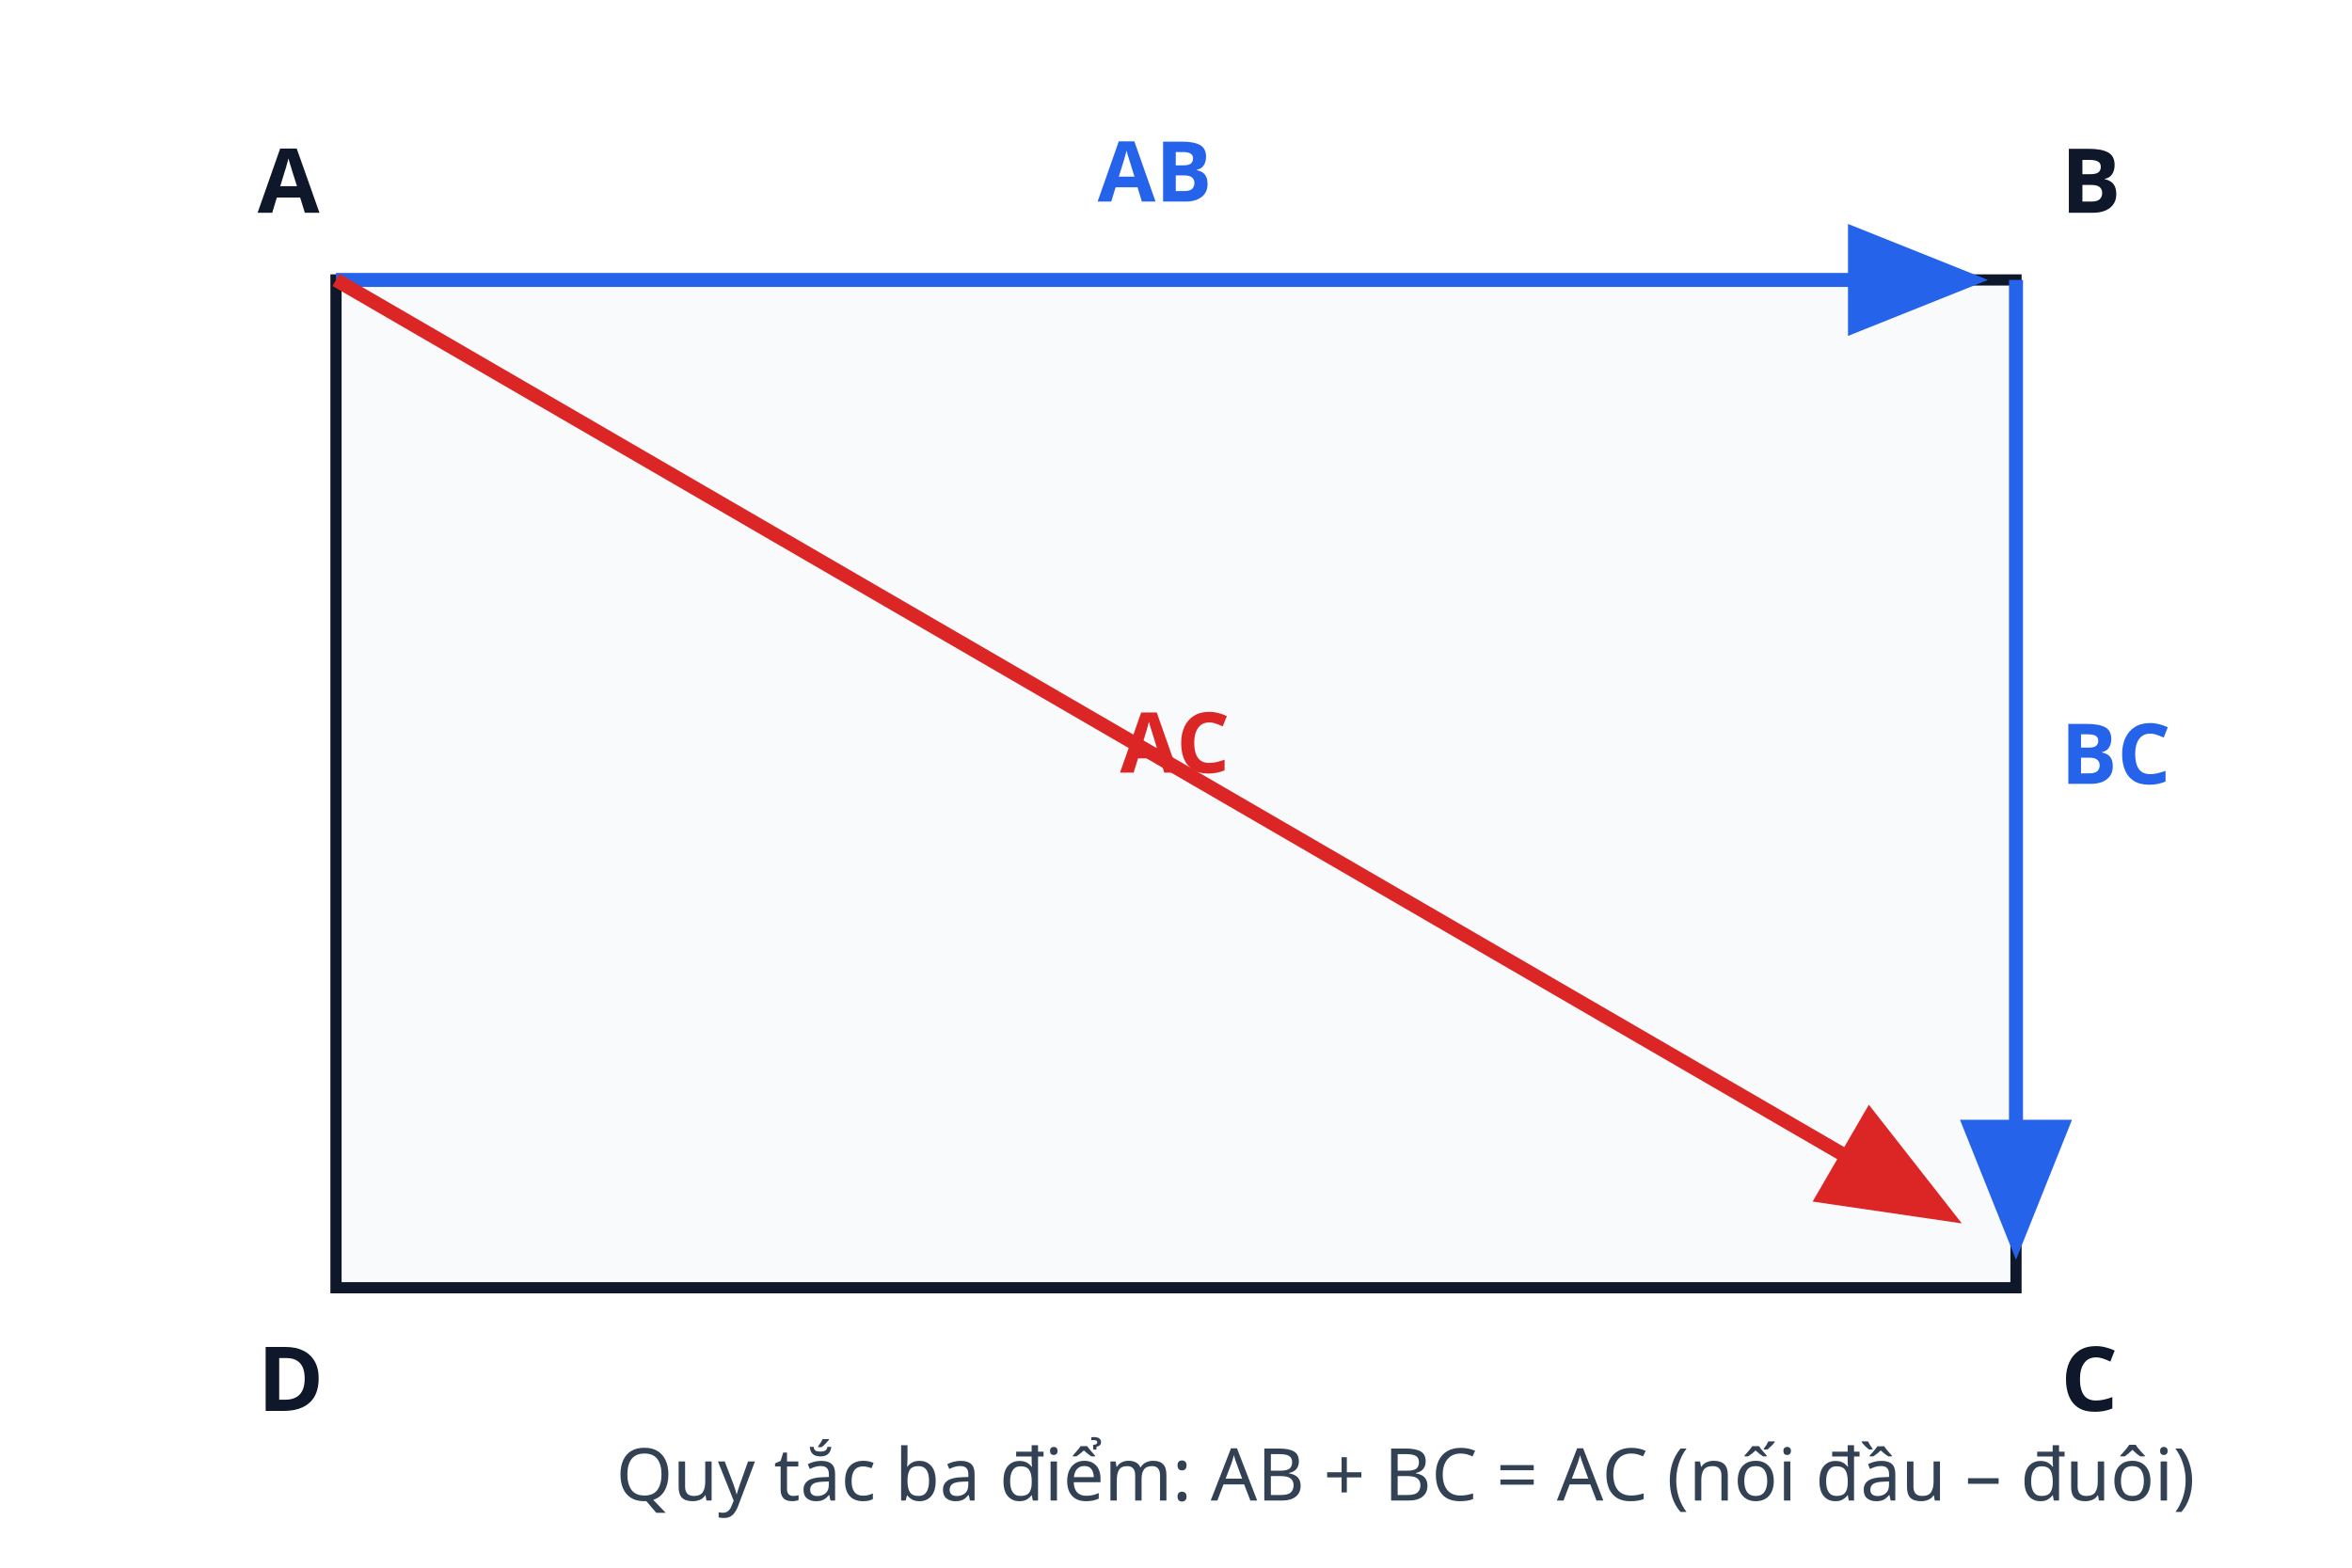
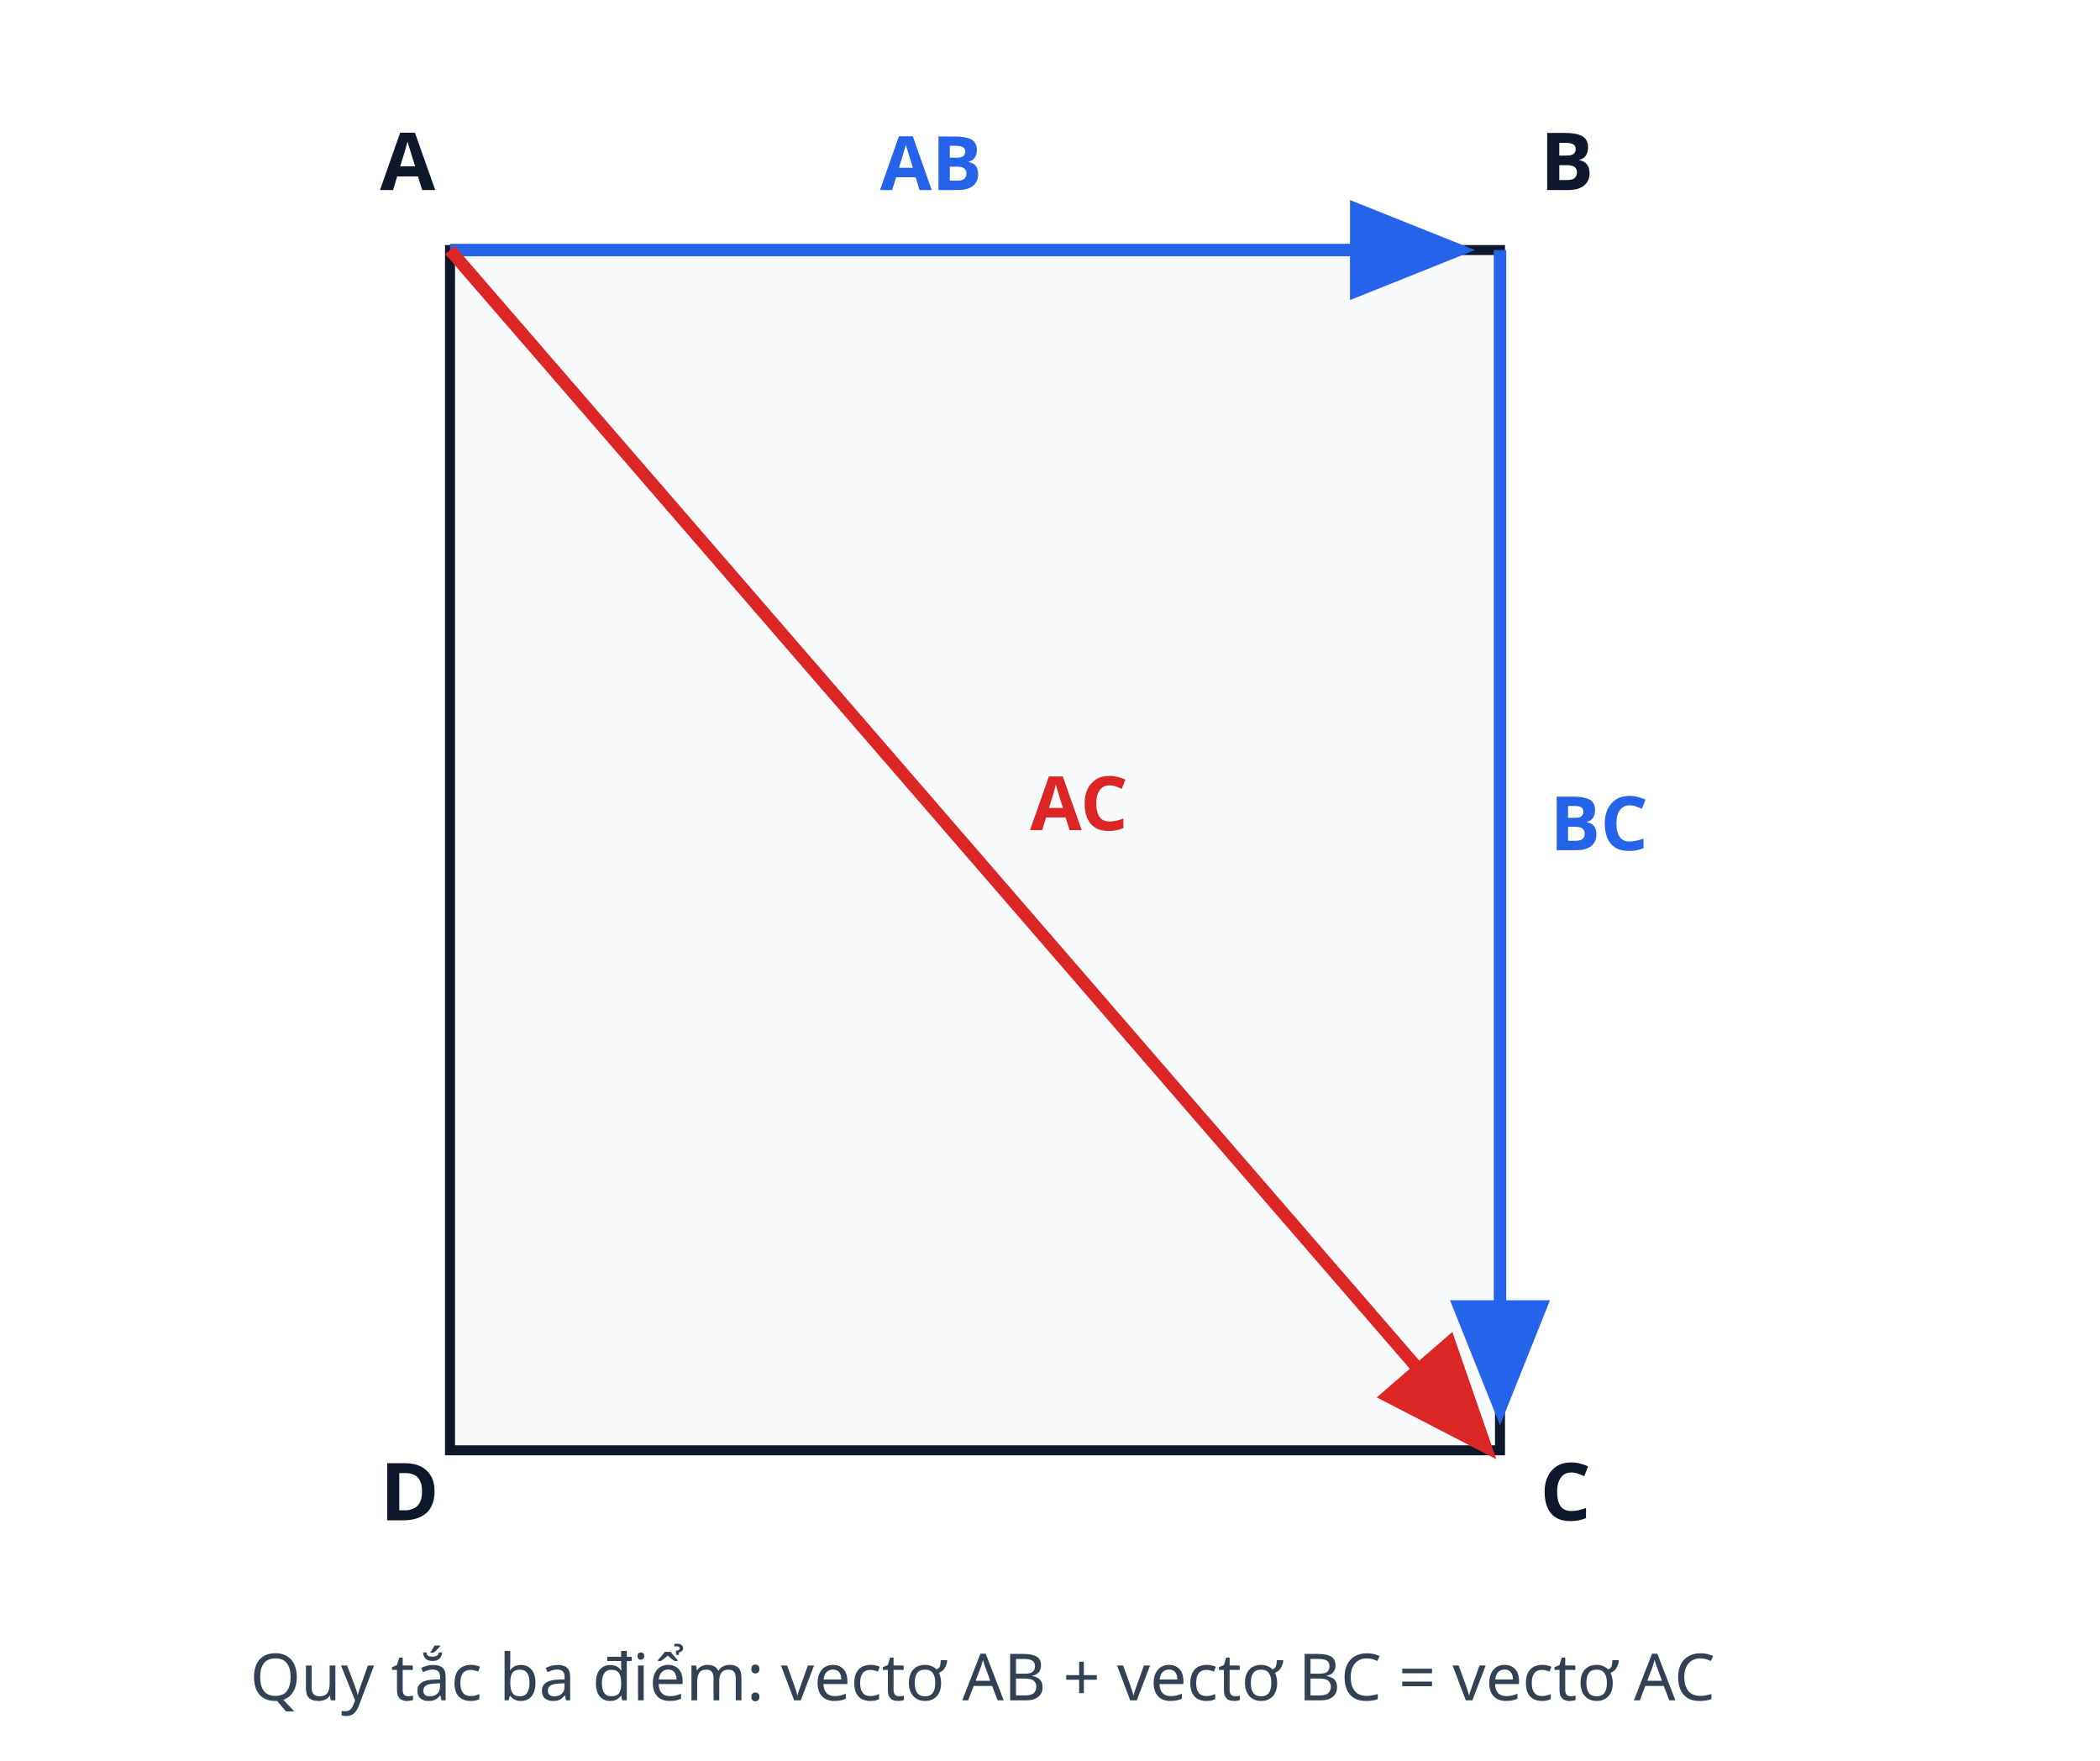
- <svg xmlns="http://www.w3.org/2000/svg" viewBox="0 0 420 280" role="img" aria-label="Hình chữ nhật ABCD: quy tắc ba điểm AB + BC = AC">
+ <svg xmlns="http://www.w3.org/2000/svg" viewBox="0 0 420 352" role="img" aria-label="Hình chữ nhật ABCD có AB nhỏ hơn BC: quy tắc ba điểm AB + BC = AC">
  <defs>
    <marker id="ab" markerWidth="10" markerHeight="8" refX="8" refY="4" orient="auto">
      <path d="M0,0 L10,4 L0,8 Z" fill="#2563eb" />
    </marker>
    <marker id="ar" markerWidth="10" markerHeight="8" refX="8" refY="4" orient="auto">
      <path d="M0,0 L10,4 L0,8 Z" fill="#dc2626" />
    </marker>
  </defs>
-   <path d="M 60 50 L 360 50 L 360 230 L 60 230 Z" fill="#f8fafc" stroke="#0f172a" stroke-width="2" />
-   <line x1="60" y1="50" x2="350" y2="50" stroke="#2563eb" stroke-width="2.5" marker-end="url(#ab)" />
-   <line x1="360" y1="50" x2="360" y2="220" stroke="#2563eb" stroke-width="2.5" marker-end="url(#ab)" />
-   <line x1="60" y1="50" x2="346" y2="216" stroke="#dc2626" stroke-width="2.5" marker-end="url(#ar)" />
-   <text x="46" y="38" font-size="16" font-weight="700" font-family="ui-sans-serif, system-ui, sans-serif" fill="#0f172a">A</text>
-   <text x="368" y="38" font-size="16" font-weight="700" font-family="ui-sans-serif, system-ui, sans-serif" fill="#0f172a">B</text>
-   <text x="368" y="252" font-size="16" font-weight="700" font-family="ui-sans-serif, system-ui, sans-serif" fill="#0f172a">C</text>
-   <text x="46" y="252" font-size="16" font-weight="700" font-family="ui-sans-serif, system-ui, sans-serif" fill="#0f172a">D</text>
-   <text x="196" y="36" font-size="15" font-weight="700" font-family="ui-sans-serif, system-ui, sans-serif" fill="#2563eb">AB</text>
-   <text x="368" y="140" font-size="15" font-weight="700" font-family="ui-sans-serif, system-ui, sans-serif" fill="#2563eb">BC</text>
-   <text x="200" y="138" font-size="15" font-weight="700" font-family="ui-sans-serif, system-ui, sans-serif" fill="#dc2626">AC</text>
-   <text x="110" y="268" font-size="13" font-family="ui-sans-serif, system-ui, sans-serif" fill="#334155">Quy tắc ba điểm: AB + BC = AC (nối đầu – đuôi)</text>
+   <path d="M 90 50 L 300 50 L 300 290 L 90 290 Z" fill="#f8fafc" stroke="#0f172a" stroke-width="2" />
+   <line x1="90" y1="50" x2="290" y2="50" stroke="#2563eb" stroke-width="2.5" marker-end="url(#ab)" />
+   <line x1="300" y1="50" x2="300" y2="280" stroke="#2563eb" stroke-width="2.5" marker-end="url(#ab)" />
+   <line x1="90" y1="50" x2="296" y2="288" stroke="#dc2626" stroke-width="2.5" marker-end="url(#ar)" />
+   <text x="76" y="38" font-size="16" font-weight="700" font-family="ui-sans-serif, system-ui, sans-serif" fill="#0f172a">A</text>
+   <text x="308" y="38" font-size="16" font-weight="700" font-family="ui-sans-serif, system-ui, sans-serif" fill="#0f172a">B</text>
+   <text x="308" y="304" font-size="16" font-weight="700" font-family="ui-sans-serif, system-ui, sans-serif" fill="#0f172a">C</text>
+   <text x="76" y="304" font-size="16" font-weight="700" font-family="ui-sans-serif, system-ui, sans-serif" fill="#0f172a">D</text>
+   <text x="176" y="38" font-size="15" font-weight="700" font-family="ui-sans-serif, system-ui, sans-serif" fill="#2563eb">AB</text>
+   <text x="310" y="170" font-size="15" font-weight="700" font-family="ui-sans-serif, system-ui, sans-serif" fill="#2563eb">BC</text>
+   <text x="206" y="166" font-size="15" font-weight="700" font-family="ui-sans-serif, system-ui, sans-serif" fill="#dc2626">AC</text>
+   <text x="50" y="340" font-size="13" font-family="ui-sans-serif, system-ui, sans-serif" fill="#334155">Quy tắc ba điểm: vectơ AB + vectơ BC = vectơ AC</text>
</svg>
